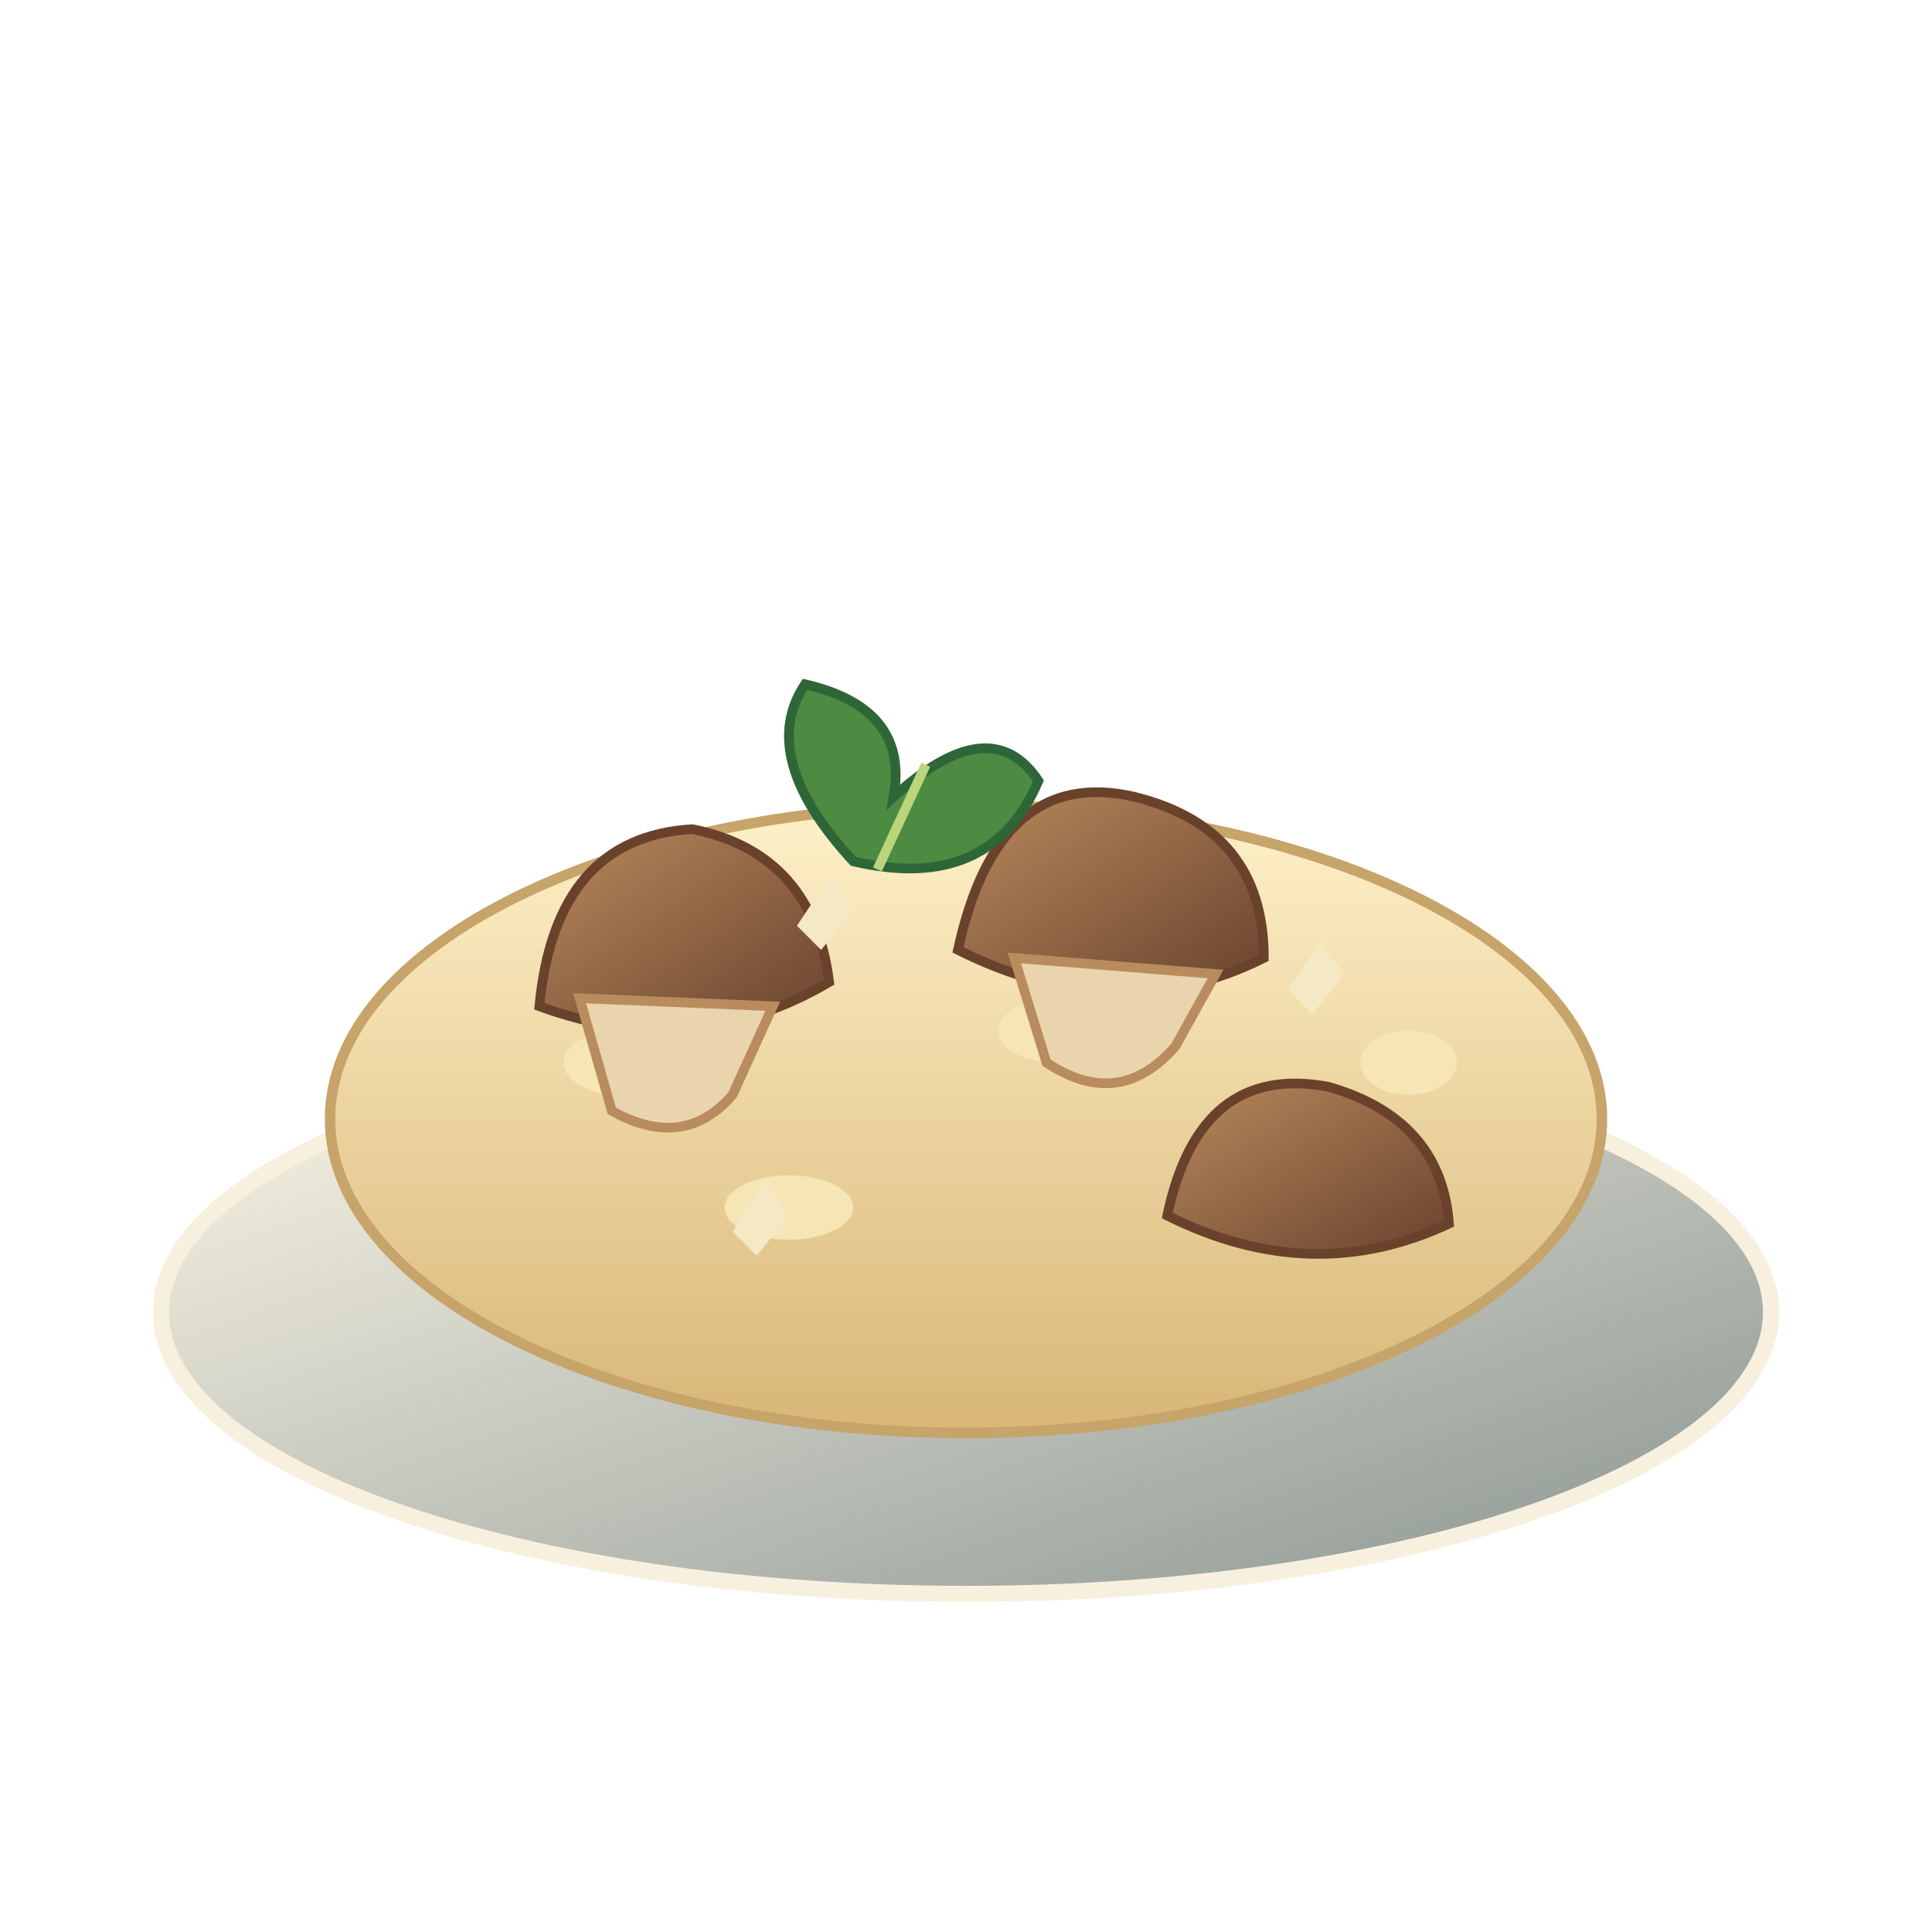
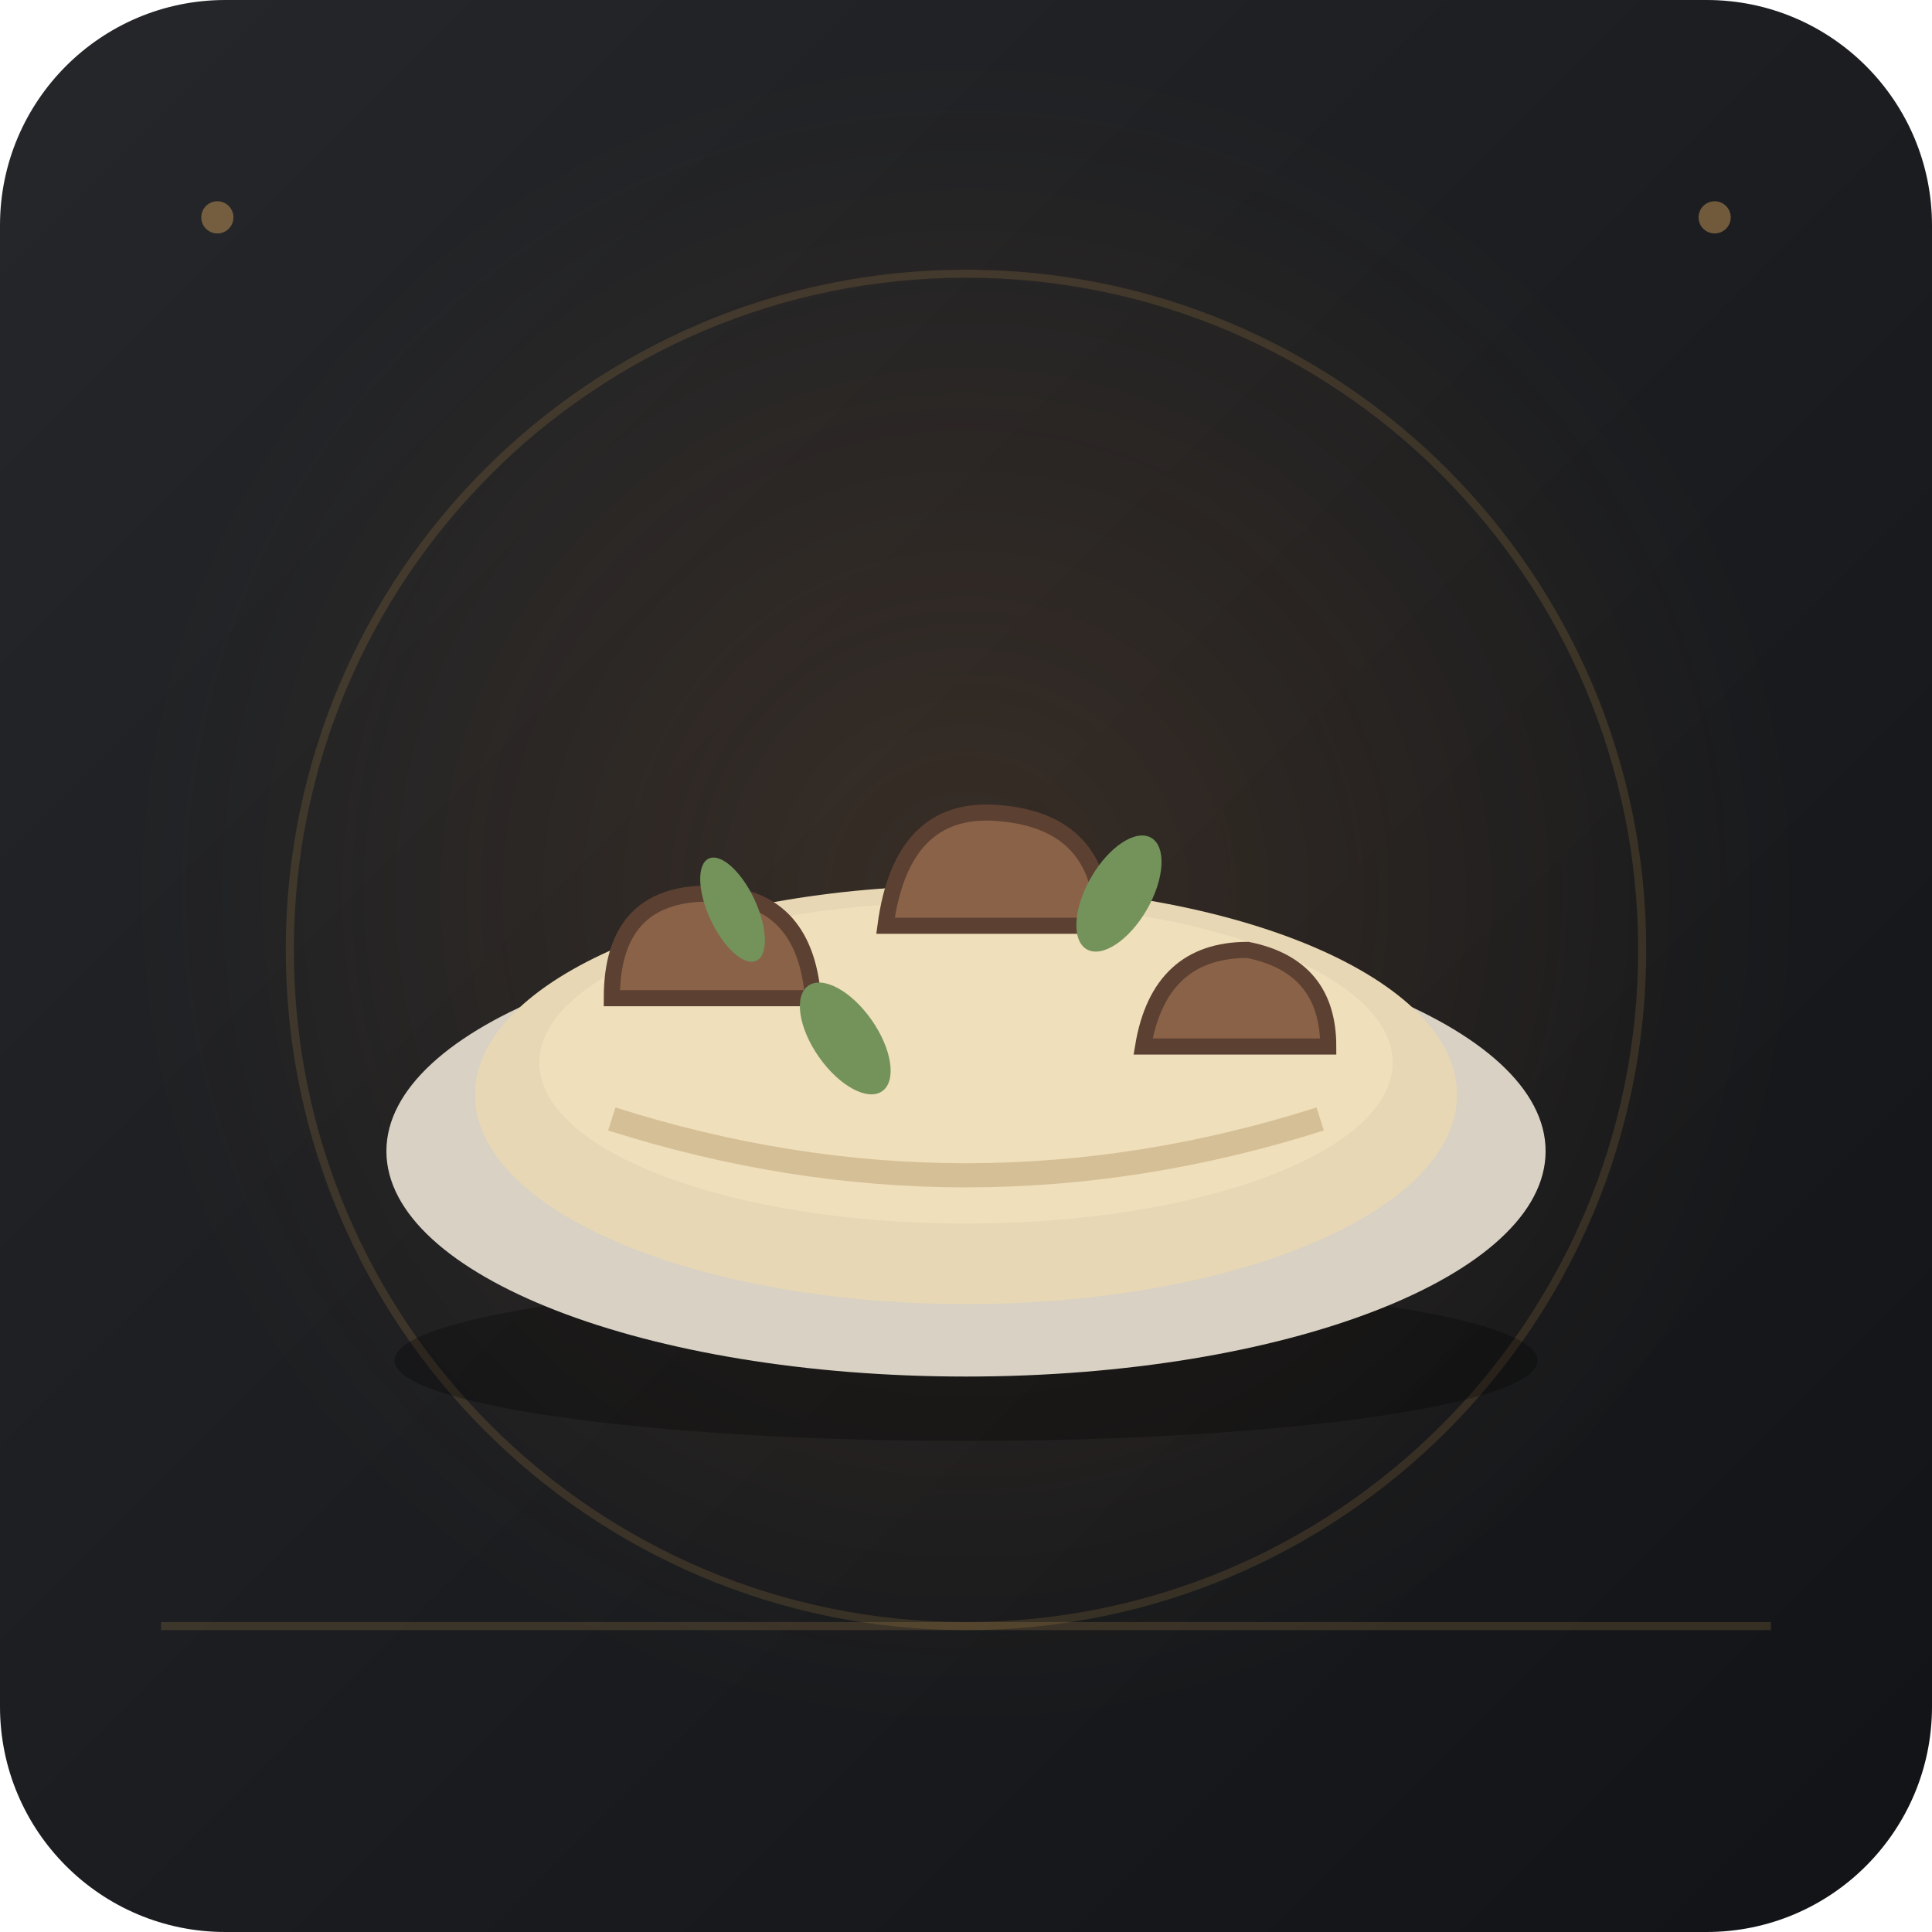
- <svg xmlns="http://www.w3.org/2000/svg" width="240" height="240" viewBox="0 0 240 240" role="img" aria-labelledby="svg-title svg-desc">
+ <svg xmlns="http://www.w3.org/2000/svg" width="1024" height="1024" viewBox="0 0 240 240" role="img" aria-labelledby="title-risotto-funghi desc">
  <defs>
-     <linearGradient id="plate" x2="1" y2="1">
-       <stop stop-color="#fff9e8" />
-       <stop offset="1" stop-color="#899491" />
+     <linearGradient id="bg" x1="0" y1="0" x2="1" y2="1">
+       <stop stop-color="#25272a" />
+       <stop offset="1" stop-color="#111316" />
    </linearGradient>
-     <linearGradient id="rice" x2="0" y2="1">
-       <stop stop-color="#fff0c8" />
-       <stop offset="1" stop-color="#d8b777" />
+     <radialGradient id="glow">
+       <stop stop-color="#b8753c" stop-opacity=".18" />
+       <stop offset="1" stop-color="#b8753c" stop-opacity="0" />
+     </radialGradient>
+     <linearGradient id="plate" x1="0" y1="0" x2="0.9" y2="1">
+       <stop stop-color="#f2eee4" />
+       <stop offset=".55" stop-color="#d5cec1" />
+       <stop offset="1" stop-color="#aaa293" />
    </linearGradient>
-     <linearGradient id="mushroom" x2="1" y2="1">
-       <stop stop-color="#b8895c" />
-       <stop offset="1" stop-color="#69432e" />
+     <linearGradient id="bread" x1="0" y1="0" x2="0.3" y2="1">
+       <stop stop-color="#e8bd78" />
+       <stop offset="1" stop-color="#bd773c" />
+     </linearGradient>
+     <linearGradient id="bun" x1="0" y1="0" x2="0.2" y2="1">
+       <stop stop-color="#efc77e" />
+       <stop offset="1" stop-color="#b96d32" />
+     </linearGradient>
+     <linearGradient id="crust" x1="0" y1="0" x2="0.7" y2="1">
+       <stop stop-color="#f4cf84" />
+       <stop offset="1" stop-color="#bd7739" />
+     </linearGradient>
+     <linearGradient id="pasta" x1="0" y1="0" x2="1" y2="1">
+       <stop stop-color="#f1d49a" />
+       <stop offset="1" stop-color="#c18a4a" />
+     </linearGradient>
+     <linearGradient id="glass" x1="0" y1="0" x2="1" y2="0">
+       <stop stop-color="#b9d8d1" stop-opacity=".5" />
+       <stop offset=".5" stop-color="#edf4dc" stop-opacity=".18" />
+       <stop offset="1" stop-color="#7caaa0" stop-opacity=".45" />
+     </linearGradient>
+     <linearGradient id="salmon" x1="0" y1="0" x2="1" y2="1">
+       <stop stop-color="#ffb17e" />
+       <stop offset="1" stop-color="#d65c49" />
+     </linearGradient>
+     <linearGradient id="steak" x1="0" y1="0" x2="1" y2="1">
+       <stop stop-color="#9a5540" />
+       <stop offset="1" stop-color="#4d2a24" />
+     </linearGradient>
+     <linearGradient id="dough" x1="0" y1="0" x2="1" y2="1">
+       <stop stop-color="#f3d79c" />
+       <stop offset="1" stop-color="#c38b4b" />
    </linearGradient>
  </defs>
-   <ellipse cx="120" cy="163" rx="100" ry="35" fill="url(#plate)" stroke="#f8f0df" stroke-width="2" />
-   <ellipse cx="120" cy="139" rx="79" ry="39" fill="url(#rice)" stroke="#c6a46a" stroke-width="1.3" />
-   <g fill="#f6e5b5">
-     <ellipse cx="77" cy="132" rx="7" ry="4" />
-     <ellipse cx="98" cy="150" rx="8" ry="4" />
-     <ellipse cx="131" cy="128" rx="7" ry="4" />
-     <ellipse cx="156" cy="145" rx="8" ry="4" />
-     <ellipse cx="175" cy="132" rx="6" ry="4" />
+   <rect width="240" height="240" rx="28" fill="url(#bg)" />
+   <circle cx="120" cy="111" r="104" fill="url(#glow)" />
+   <circle cx="120" cy="118" r="84" fill="none" stroke="#f0b65a" stroke-opacity=".14" stroke-width="1" />
+   <ellipse cx="120" cy="169" rx="71" ry="10" fill="#000" opacity=".28" />
+   <g>
+     <ellipse cx="120" cy="143" rx="72" ry="28" fill="#d8d1c4" />
+     <ellipse cx="120" cy="136" rx="61" ry="26" fill="#e7d7b4" />
+     <ellipse cx="120" cy="132" rx="53" ry="20" fill="#f0dfbb" />
+     <g fill="#8a6248" stroke="#5c4032" stroke-width="2">
+       <path d="M76 124 q0 -13 12 -13 q12 0 13 13Z" />
+       <path d="M110 115 q2 -15 14 -14 q13 1 13 14Z" />
+       <path d="M142 130 q2 -12 13 -12 q10 2 10 12Z" />
+     </g>
+     <g fill="#73935b">
+       <ellipse cx="105" cy="129" rx="4" ry="8" transform="rotate(-35 105 129)" />
+       <ellipse cx="139" cy="111" rx="4" ry="8" transform="rotate(30 139 111)" />
+       <ellipse cx="91" cy="113" rx="3" ry="7" transform="rotate(-25 91 113)" />
+     </g>
+     <path d="M76 139 Q120 153 164 139" fill="none" stroke="#d5bf96" stroke-width="3" />
  </g>
-   <g fill="url(#mushroom)" stroke="#6a422b" stroke-width="1.2">
-     <path d="M67 125q2-21 19-22 15 3 17 19-17 10-36 3Z" />
-     <path d="M72 124l4 14q9 5 15-2l5-11Z" fill="#ead4ae" stroke="#b88c5f" />
-     <path d="M119 118q5-23 22-19 16 4 16 20-18 9-38-1Z" />
-     <path d="M126 119l4 13q9 6 16-2l5-9Z" fill="#ead4ae" stroke="#b88c5f" />
-     <path d="M145 151q4-19 20-16 14 4 15 17-17 8-35-1Z" />
-   </g>
-   <path d="M106 107q-12-13-6-22 13 3 11 14 12-11 18-2-6 14-23 10Z" fill="#4d8a42" stroke="#2e6637" stroke-width="1.2" />
-   <path d="M109 108l6-13" stroke="#b9d67b" stroke-width="1.2" />
-   <g fill="#f5e8c5">
-     <path d="M99 115l4-6 3 4-4 5Z" />
-     <path d="M160 123l4-6 3 4-4 5Z" />
-     <path d="M91 153l4-6 3 4-4 5Z" />
-   </g>
+   <path d="M20 202 H220" stroke="#d7a35b" stroke-opacity=".18" stroke-width="1" />
+   <circle cx="27" cy="27" r="2" fill="#d7a35b" opacity=".45" />
+   <circle cx="213" cy="27" r="2" fill="#d7a35b" opacity=".45" />
</svg>
